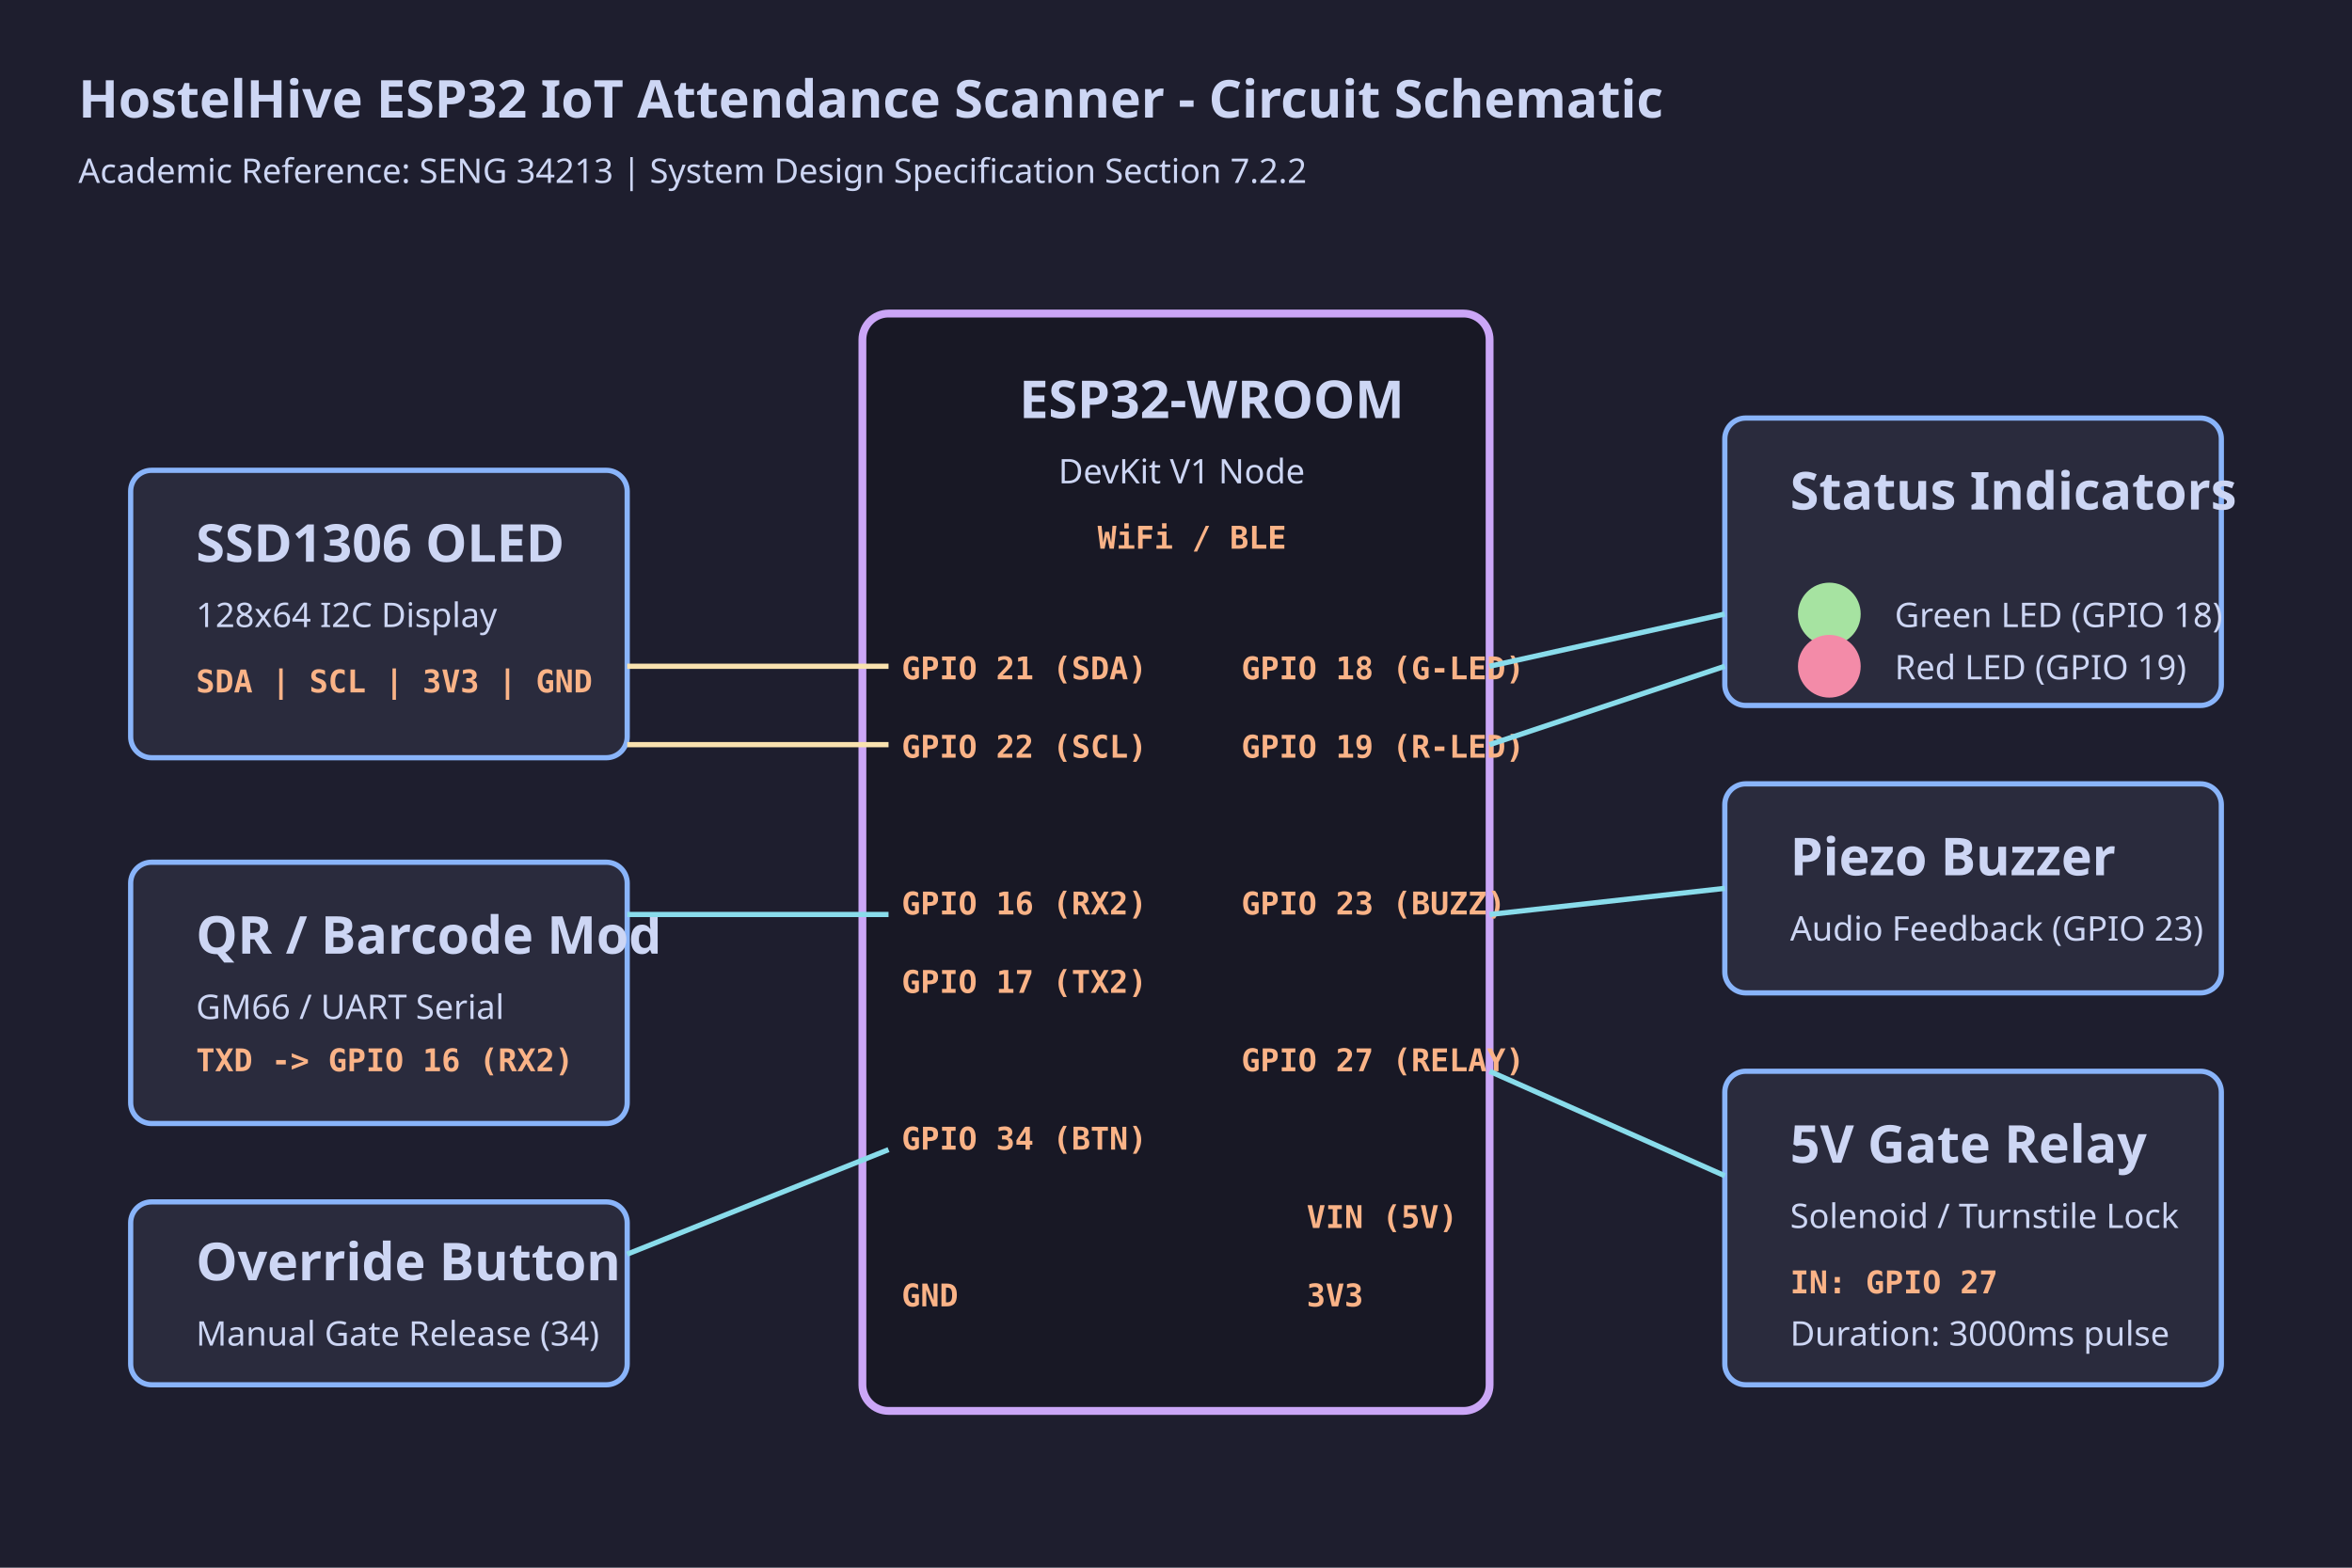
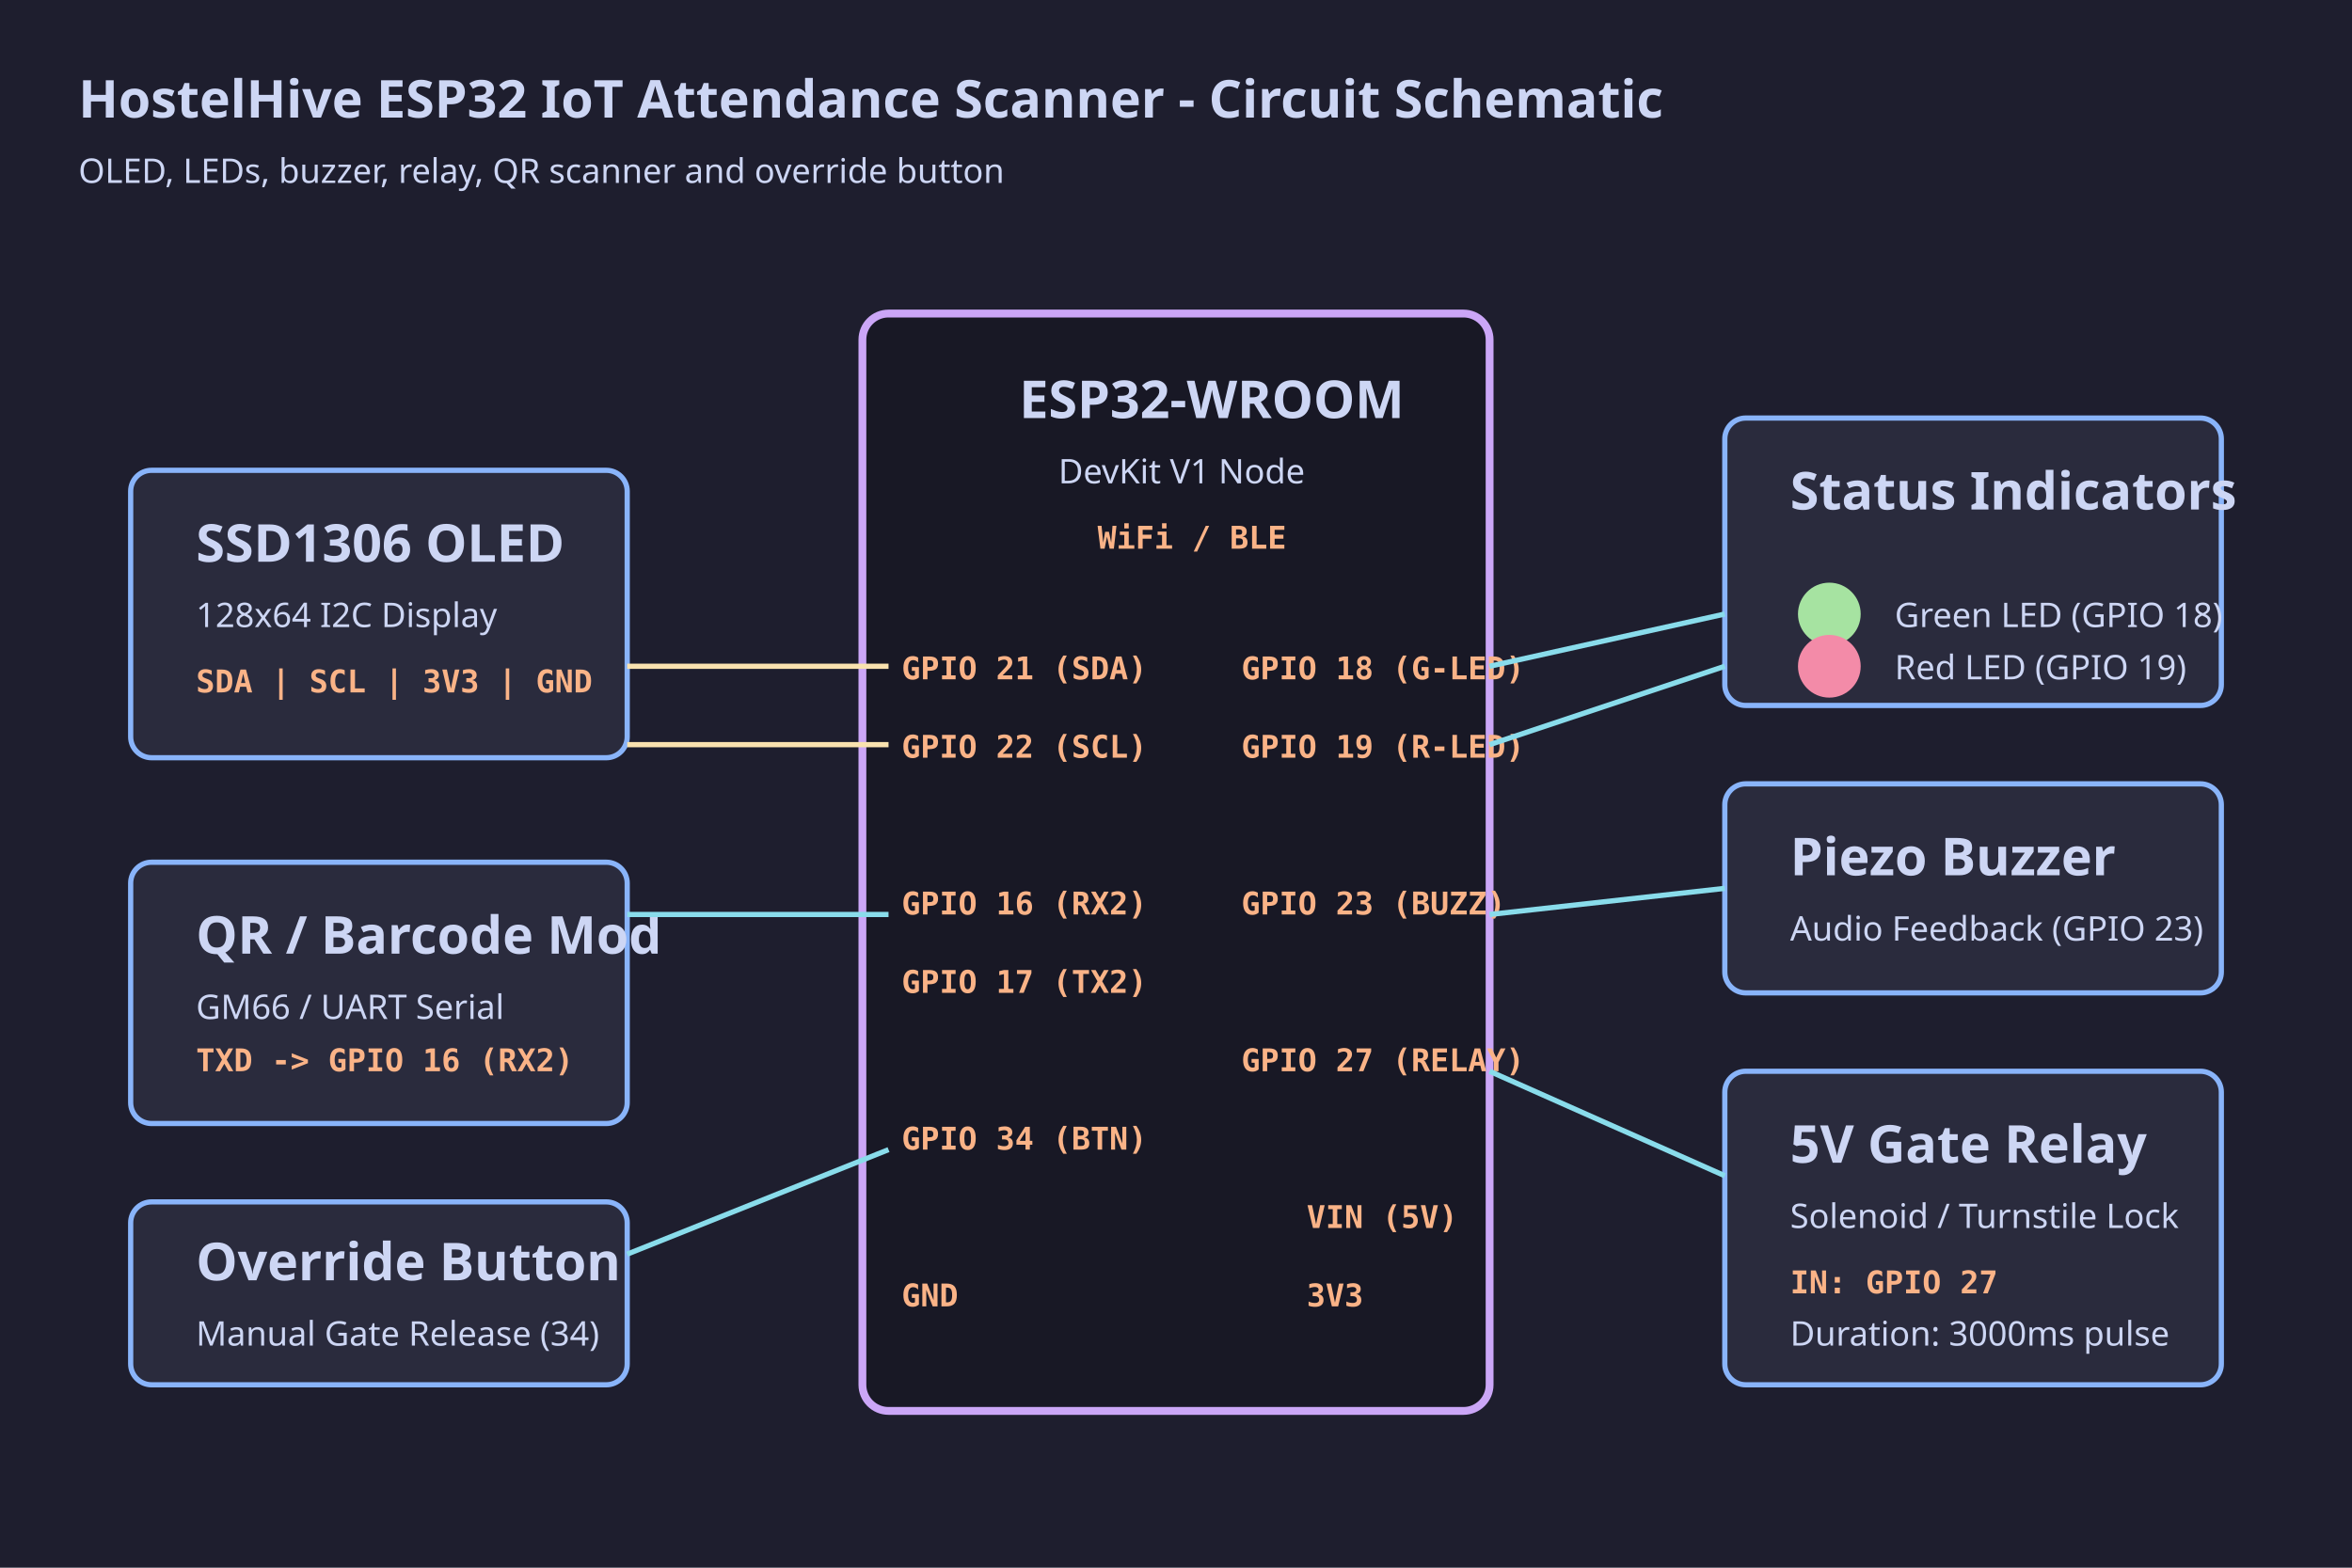
<svg xmlns="http://www.w3.org/2000/svg" viewBox="0 0 900 600" width="100%" height="100%">
  <defs>
    <style>
      .bg { fill: #1e1e2e; }
      .box { fill: #2a2b3d; stroke: #89b4fa; stroke-width: 2; rx: 8; }
      .esp-box { fill: #181825; stroke: #cba6f7; stroke-width: 3; rx: 10; }
      .title { fill: #cdd6f4; font-family: 'Segoe UI', sans-serif; font-size: 20px; font-weight: bold; }
      .label { fill: #cdd6f4; font-family: 'Segoe UI', sans-serif; font-size: 13px; }
      .pin { fill: #fab387; font-family: monospace; font-size: 12px; font-weight: bold; }
      .wire-pwr { stroke: #f38ba8; stroke-width: 2.5; fill: none; }
      .wire-gnd { stroke: #6c7086; stroke-width: 2.5; fill: none; stroke-dasharray: 4; }
      .wire-sig { stroke: #89dceb; stroke-width: 2; fill: none; }
      .wire-i2c { stroke: #f9e2af; stroke-width: 2; fill: none; }
    </style>
  </defs>
  <rect width="900" height="600" class="bg" />
  <text x="30" y="45" class="title">HostelHive ESP32 IoT Attendance Scanner - Circuit Schematic</text>
-   <text x="30" y="70" class="label" fill="#a6adc8">Academic Reference: SENG 34213 | System Design Specification Section 7.2.2</text>
+   <text x="30" y="70" class="label" fill="#a6adc8">OLED, LEDs, buzzer, relay, QR scanner and override button</text>
  <rect x="330" y="120" width="240" height="420" class="esp-box" />
  <text x="390" y="160" class="title" fill="#cba6f7">ESP32-WROOM</text>
  <text x="405" y="185" class="label">DevKit V1 Node</text>
  <text x="420" y="210" class="pin">WiFi / BLE</text>
  <text x="345" y="260" class="pin">GPIO 21 (SDA)</text>
  <text x="345" y="290" class="pin">GPIO 22 (SCL)</text>
  <text x="345" y="350" class="pin">GPIO 16 (RX2)</text>
  <text x="345" y="380" class="pin">GPIO 17 (TX2)</text>
  <text x="345" y="440" class="pin">GPIO 34 (BTN)</text>
  <text x="345" y="500" class="pin">GND</text>
  <text x="475" y="260" class="pin">GPIO 18 (G-LED)</text>
  <text x="475" y="290" class="pin">GPIO 19 (R-LED)</text>
  <text x="475" y="350" class="pin">GPIO 23 (BUZZ)</text>
  <text x="475" y="410" class="pin">GPIO 27 (RELAY)</text>
  <text x="500" y="470" class="pin">VIN (5V)</text>
  <text x="500" y="500" class="pin">3V3</text>
  <rect x="50" y="180" width="190" height="110" class="box" />
  <text x="75" y="215" class="title" font-size="16">SSD1306 OLED</text>
  <text x="75" y="240" class="label">128x64 I2C Display</text>
  <text x="75" y="265" class="pin">SDA | SCL | 3V3 | GND</text>
  <path d="M 240 255 L 290 255 L 290 255 L 340 255" class="wire-i2c" />
  <path d="M 240 285 L 280 285 L 280 285 L 340 285" class="wire-i2c" />
  <rect x="50" y="330" width="190" height="100" class="box" />
  <text x="75" y="365" class="title" font-size="16">QR / Barcode Mod</text>
  <text x="75" y="390" class="label">GM66 / UART Serial</text>
  <text x="75" y="410" class="pin">TXD -&gt; GPIO 16 (RX2)</text>
  <path d="M 240 350 L 340 350" class="wire-sig" />
  <rect x="50" y="460" width="190" height="70" class="box" />
  <text x="75" y="490" class="title" font-size="15">Override Button</text>
  <text x="75" y="515" class="label">Manual Gate Release (34)</text>
  <path d="M 240 480 L 340 440" class="wire-sig" />
  <rect x="660" y="160" width="190" height="110" class="box" />
  <text x="685" y="195" class="title" font-size="16">Status Indicators</text>
  <circle cx="700" cy="235" r="12" fill="#a6e3a1" />
  <text x="725" y="240" class="label">Green LED (GPIO 18)</text>
  <circle cx="700" cy="255" r="12" fill="#f38ba8" />
  <text x="725" y="260" class="label">Red LED (GPIO 19)</text>
  <path d="M 570 255 L 660 235" class="wire-sig" />
  <path d="M 570 285 L 660 255" class="wire-sig" />
  <rect x="660" y="300" width="190" height="80" class="box" />
  <text x="685" y="335" class="title" font-size="16">Piezo Buzzer</text>
  <text x="685" y="360" class="label">Audio Feedback (GPIO 23)</text>
  <path d="M 570 350 L 660 340" class="wire-sig" />
  <rect x="660" y="410" width="190" height="120" class="box" />
  <text x="685" y="445" class="title" font-size="16">5V Gate Relay</text>
  <text x="685" y="470" class="label">Solenoid / Turnstile Lock</text>
  <text x="685" y="495" class="pin">IN: GPIO 27</text>
  <text x="685" y="515" class="label">Duration: 3000ms pulse</text>
  <path d="M 570 410 L 660 450" class="wire-sig" />
</svg>
